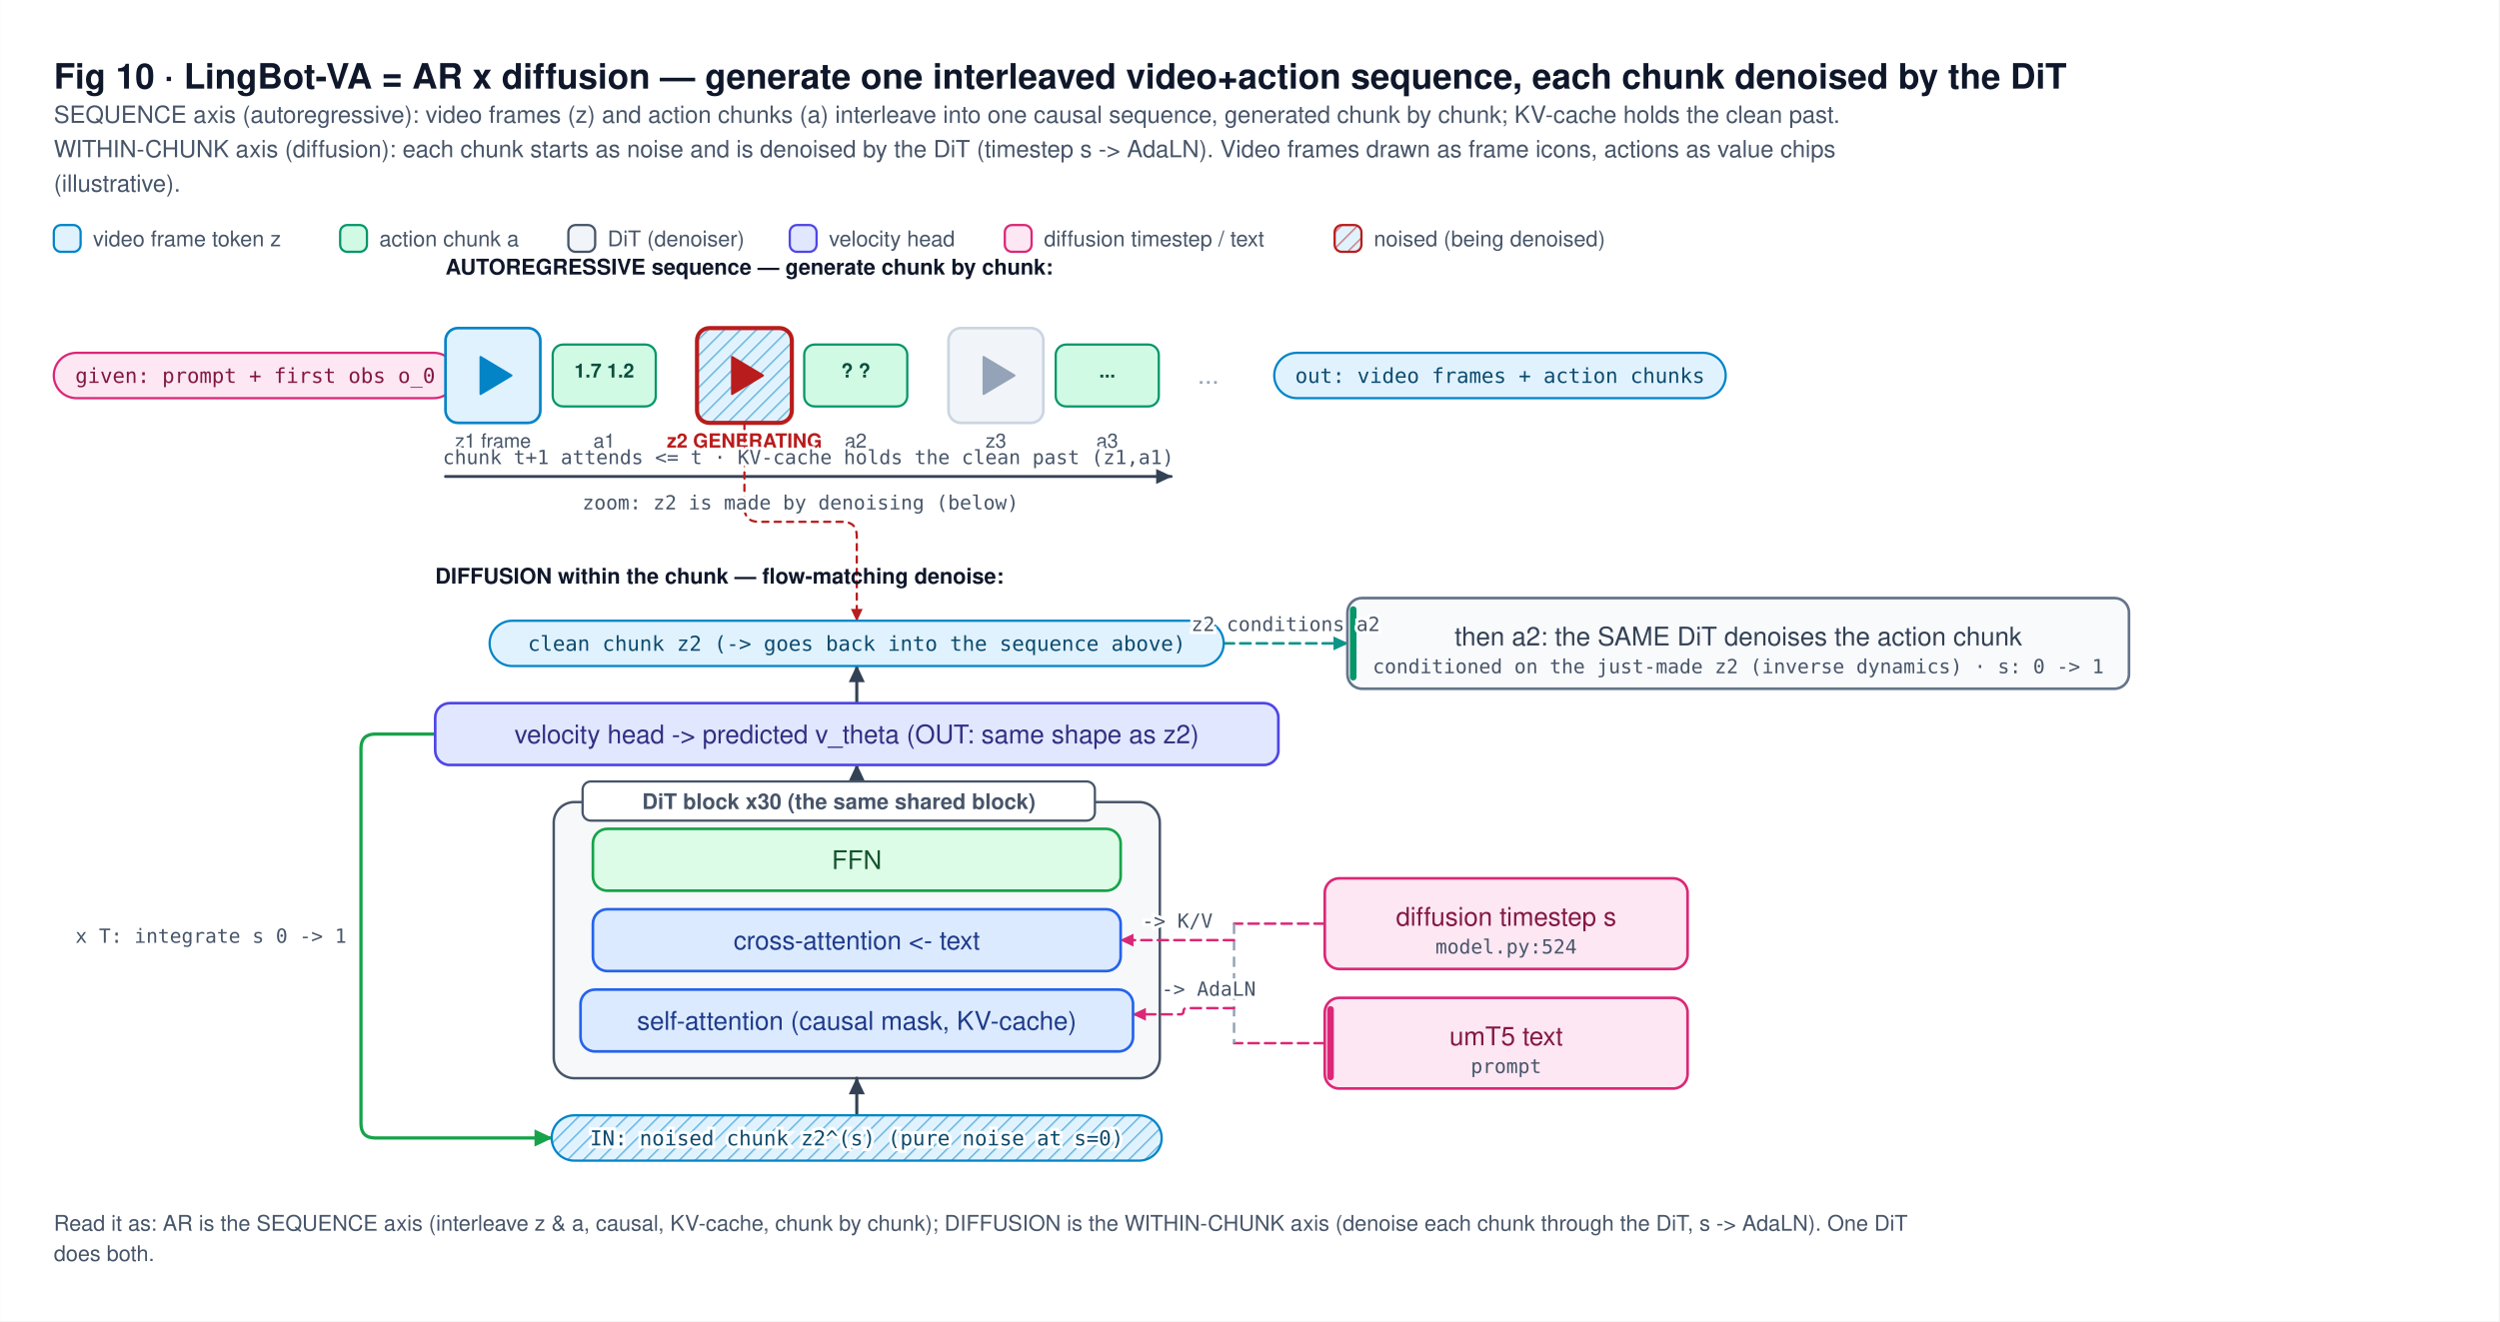
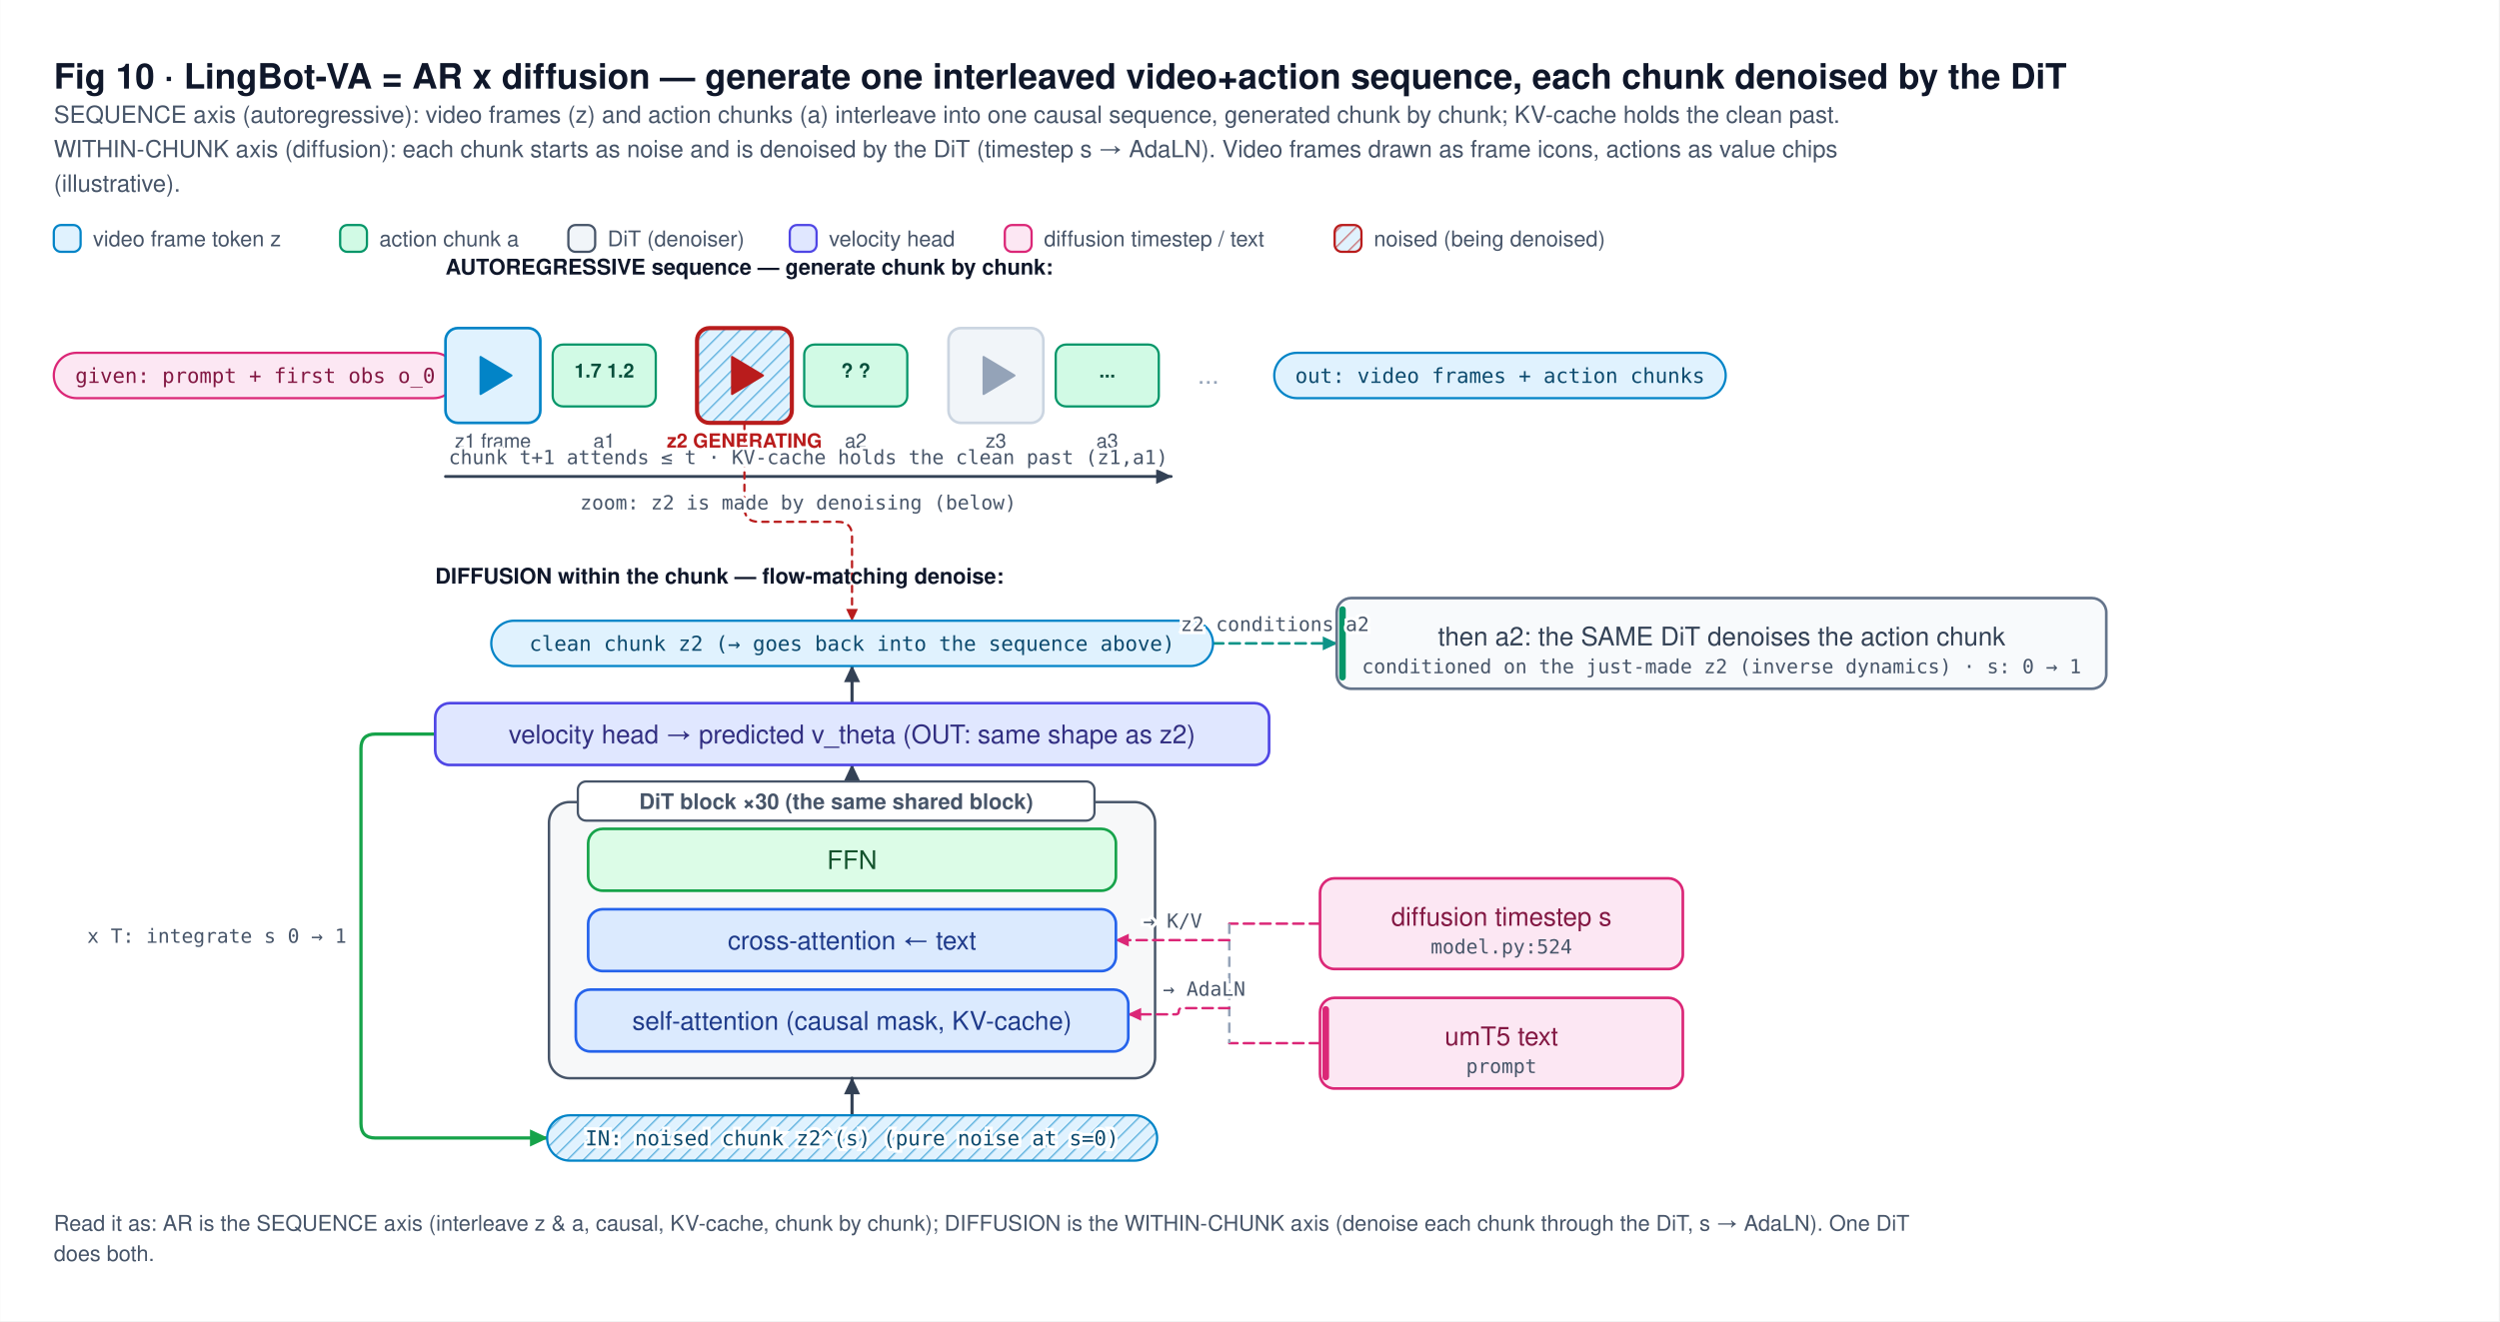
<svg xmlns="http://www.w3.org/2000/svg" viewBox="34.0 -39.2 1212.0 641.1" width="1212" height="641">
  <defs>
    <pattern id="hatch-E0F2FE-0284C7" width="5.5" height="5.5" patternUnits="userSpaceOnUse" patternTransform="rotate(45)">
      <rect width="5.5" height="5.5" fill="#E0F2FE" />
      <line x1="0" y1="0" x2="0" y2="5.5" stroke="#0284C7" stroke-width="1.4" stroke-opacity="0.55" />
    </pattern>
    <marker id="arr-334155" viewBox="0 0 10 10" refX="8.5" refY="5" markerWidth="6.5" markerHeight="6.5" orient="auto-start-reverse">
      <path d="M0.5,1 L9,5 L0.5,9 Z" fill="#334155" />
    </marker>
    <marker id="arr-CBD5E1" viewBox="0 0 10 10" refX="8.5" refY="5" markerWidth="6.5" markerHeight="6.5" orient="auto-start-reverse">
      <path d="M0.5,1 L9,5 L0.5,9 Z" fill="#CBD5E1" />
    </marker>
    <marker id="arr-B91C1C" viewBox="0 0 10 10" refX="8.5" refY="5" markerWidth="6.5" markerHeight="6.5" orient="auto-start-reverse">
      <path d="M0.5,1 L9,5 L0.5,9 Z" fill="#B91C1C" />
    </marker>
    <marker id="arr-16A34A" viewBox="0 0 10 10" refX="8.5" refY="5" markerWidth="6.5" markerHeight="6.5" orient="auto-start-reverse">
      <path d="M0.5,1 L9,5 L0.5,9 Z" fill="#16A34A" />
    </marker>
    <marker id="arr-DB2777" viewBox="0 0 10 10" refX="8.5" refY="5" markerWidth="6.5" markerHeight="6.5" orient="auto-start-reverse">
      <path d="M0.5,1 L9,5 L0.5,9 Z" fill="#DB2777" />
    </marker>
    <marker id="arr-0D9488" viewBox="0 0 10 10" refX="8.5" refY="5" markerWidth="6.5" markerHeight="6.5" orient="auto-start-reverse">
      <path d="M0.5,1 L9,5 L0.5,9 Z" fill="#0D9488" />
    </marker>
    <pattern id="hatch-E0F2FE-B91C1C" width="5.5" height="5.5" patternUnits="userSpaceOnUse" patternTransform="rotate(45)">
      <rect width="5.5" height="5.5" fill="#E0F2FE" />
      <line x1="0" y1="0" x2="0" y2="5.5" stroke="#B91C1C" stroke-width="1.4" stroke-opacity="0.55" />
    </pattern>
  </defs>
  <rect x="34.0" y="-39.2" width="1212.0" height="641.1" fill="#FFFFFF" />
  <g id="frames">
-     <rect x="302.5" y="350.0" width="294.0" height="134.0" rx="10" fill="rgba(71,85,105,0.04)" stroke="#475569" stroke-width="1.2" />
+     <rect x="300.2" y="350.0" width="294.0" height="134.0" rx="10" fill="rgba(71,85,105,0.04)" stroke="#475569" stroke-width="1.2" />
  </g>
  <g id="edges">
    <path d="M 250.0,192.0 L 602.0,192.0" fill="none" stroke="#334155" stroke-width="1.4" stroke-linejoin="round" stroke-linecap="round" marker-end="url(#arr-334155)" />
    <path d="M 255.3,143.0 L 244.0,143.0" fill="none" stroke="#CBD5E1" stroke-width="1.1" stroke-linejoin="round" stroke-linecap="round" marker-end="url(#arr-CBD5E1)" />
-     <path d="M 449.5,502.0 L 449.5,484.0" fill="none" stroke="#334155" stroke-width="1.5" stroke-linejoin="round" stroke-linecap="round" marker-end="url(#arr-334155)" />
-     <path d="M 449.5,350.0 L 449.5,332.0" fill="none" stroke="#334155" stroke-width="1.5" stroke-linejoin="round" stroke-linecap="round" marker-end="url(#arr-334155)" />
-     <path d="M 449.5,302.0 L 449.5,284.0" fill="none" stroke="#334155" stroke-width="1.5" stroke-linejoin="round" stroke-linecap="round" marker-end="url(#arr-334155)" />
-     <path d="M 395.0,166.0 L 395.0,207.0 Q 395.0,214.0 402.0,214.0 L 442.5,214.0 Q 449.5,214.0 449.5,221.0 L 449.5,262.0" fill="none" stroke="#B91C1C" stroke-width="1.1" stroke-linejoin="round" stroke-linecap="round" stroke-dasharray="3 3" marker-end="url(#arr-B91C1C)" />
-     <path d="M 245.0,317.0 L 216.0,317.0 Q 209.0,317.0 209.0,324.0 L 209.0,506.0 Q 209.0,513.0 216.0,513.0 L 301.5,513.0" fill="none" stroke="#16A34A" stroke-width="1.6" stroke-linejoin="round" stroke-linecap="round" marker-end="url(#arr-16A34A)" />
-     <path d="M 676.5,409.0 L 632.5,409.0" fill="none" stroke="#DB2777" stroke-width="1.2" stroke-linejoin="round" stroke-linecap="round" stroke-dasharray="5 3" />
-     <path d="M 676.5,467.0 L 632.5,467.0" fill="none" stroke="#DB2777" stroke-width="1.2" stroke-linejoin="round" stroke-linecap="round" stroke-dasharray="5 3" />
-     <line x1="632.5" y1="409.0" x2="632.5" y2="467.0" stroke="#94A3B8" stroke-width="1.2" stroke-linecap="butt" stroke-dasharray="5 3" />
-     <path d="M 632.5,450.0 L 609.5,450.0 Q 608.0,450.0 608.0,451.5 L 608.0,451.5 Q 608.0,453.0 606.5,453.0 L 583.5,453.0" fill="none" stroke="#DB2777" stroke-width="1.2" stroke-linejoin="round" stroke-linecap="round" stroke-dasharray="5 3" marker-end="url(#arr-DB2777)" />
-     <path d="M 632.5,417.0 L 577.5,417.0" fill="none" stroke="#DB2777" stroke-width="1.2" stroke-linejoin="round" stroke-linecap="round" stroke-dasharray="5 3" marker-end="url(#arr-DB2777)" />
-     <path d="M 627.5,273.0 L 687.5,273.0" fill="none" stroke="#0D9488" stroke-width="1.3" stroke-linejoin="round" stroke-linecap="round" stroke-dasharray="5 3" marker-end="url(#arr-0D9488)" />
+     <path d="M 447.2,502.0 L 447.2,484.0" fill="none" stroke="#334155" stroke-width="1.5" stroke-linejoin="round" stroke-linecap="round" marker-end="url(#arr-334155)" />
+     <path d="M 447.2,350.0 L 447.2,332.0" fill="none" stroke="#334155" stroke-width="1.5" stroke-linejoin="round" stroke-linecap="round" marker-end="url(#arr-334155)" />
+     <path d="M 447.2,302.0 L 447.2,284.0" fill="none" stroke="#334155" stroke-width="1.5" stroke-linejoin="round" stroke-linecap="round" marker-end="url(#arr-334155)" />
+     <path d="M 395.0,166.0 L 395.0,207.0 Q 395.0,214.0 402.0,214.0 L 440.2,214.0 Q 447.2,214.0 447.2,221.0 L 447.2,262.0" fill="none" stroke="#B91C1C" stroke-width="1.1" stroke-linejoin="round" stroke-linecap="round" stroke-dasharray="3 3" marker-end="url(#arr-B91C1C)" />
+     <path d="M 245.0,317.0 L 216.0,317.0 Q 209.0,317.0 209.0,324.0 L 209.0,506.0 Q 209.0,513.0 216.0,513.0 L 299.3,513.0" fill="none" stroke="#16A34A" stroke-width="1.6" stroke-linejoin="round" stroke-linecap="round" marker-end="url(#arr-16A34A)" />
+     <path d="M 674.2,409.0 L 630.2,409.0" fill="none" stroke="#DB2777" stroke-width="1.2" stroke-linejoin="round" stroke-linecap="round" stroke-dasharray="5 3" />
+     <path d="M 674.2,467.0 L 630.2,467.0" fill="none" stroke="#DB2777" stroke-width="1.2" stroke-linejoin="round" stroke-linecap="round" stroke-dasharray="5 3" />
+     <line x1="630.2" y1="409.0" x2="630.2" y2="467.0" stroke="#94A3B8" stroke-width="1.2" stroke-linecap="butt" stroke-dasharray="5 3" />
+     <path d="M 630.2,450.0 L 607.2,450.0 Q 605.7,450.0 605.7,451.5 L 605.7,451.5 Q 605.7,453.0 604.2,453.0 L 581.2,453.0" fill="none" stroke="#DB2777" stroke-width="1.2" stroke-linejoin="round" stroke-linecap="round" stroke-dasharray="5 3" marker-end="url(#arr-DB2777)" />
+     <path d="M 630.2,417.0 L 575.2,417.0" fill="none" stroke="#DB2777" stroke-width="1.2" stroke-linejoin="round" stroke-linecap="round" stroke-dasharray="5 3" marker-end="url(#arr-DB2777)" />
+     <path d="M 622.3,273.0 L 682.3,273.0" fill="none" stroke="#0D9488" stroke-width="1.3" stroke-linejoin="round" stroke-linecap="round" stroke-dasharray="5 3" marker-end="url(#arr-0D9488)" />
  </g>
  <g id="nodes">
    <rect x="60.0" y="132.0" width="195.3" height="22.0" rx="11.0" fill="#FCE7F3" stroke="#DB2777" stroke-width="1.1" />
    <text x="157.7" y="146.6" font-family="SF Mono, Menlo, Consolas, monospace" font-size="10.0px" fill="#831843" text-anchor="middle">given: prompt + first obs o_0</text>
    <rect x="250.0" y="120.0" width="46.0" height="46.0" rx="6" fill="#E0F2FE" stroke="#0284C7" stroke-width="1.3" />
    <path d="M 267.0,134.0 L 267.0,152.0 L 282.0,143.0 Z" fill="#0284C7" stroke="#0284C7" stroke-width="1" stroke-linejoin="round" stroke-linecap="round" />
    <text x="273.0" y="178.0" font-family="Helvetica Neue, Helvetica, Arial, sans-serif" font-size="9.5px" fill="#475569" text-anchor="middle" font-weight="500">z1 frame</text>
    <rect x="302.0" y="128.0" width="50.0" height="30.0" rx="5" fill="#D1FAE5" stroke="#059669" stroke-width="1.1" />
    <text x="327.0" y="144.0" font-family="Helvetica Neue, Helvetica, Arial, sans-serif" font-size="9.5px" fill="#064E3B" text-anchor="middle" font-weight="600">1.7 1.2</text>
    <text x="327.0" y="178.0" font-family="Helvetica Neue, Helvetica, Arial, sans-serif" font-size="9.5px" fill="#475569" text-anchor="middle" font-weight="500">a1</text>
    <rect x="372.0" y="120.0" width="46.0" height="46.0" rx="6" fill="url(#hatch-E0F2FE-0284C7)" stroke="#B91C1C" stroke-width="2.0" />
    <path d="M 389.0,134.0 L 389.0,152.0 L 404.0,143.0 Z" fill="#B91C1C" stroke="#B91C1C" stroke-width="1" stroke-linejoin="round" stroke-linecap="round" />
    <text x="395.0" y="178.0" font-family="Helvetica Neue, Helvetica, Arial, sans-serif" font-size="9.5px" fill="#B91C1C" text-anchor="middle" font-weight="600">z2  GENERATING</text>
    <rect x="424.0" y="128.0" width="50.0" height="30.0" rx="5" fill="#D1FAE5" stroke="#059669" stroke-width="1.1" />
    <text x="449.0" y="144.0" font-family="Helvetica Neue, Helvetica, Arial, sans-serif" font-size="9.5px" fill="#064E3B" text-anchor="middle" font-weight="600">? ?</text>
    <text x="449.0" y="178.0" font-family="Helvetica Neue, Helvetica, Arial, sans-serif" font-size="9.5px" fill="#475569" text-anchor="middle" font-weight="500">a2</text>
    <rect x="494.0" y="120.0" width="46.0" height="46.0" rx="6" fill="#F1F5F9" stroke="#CBD5E1" stroke-width="1.3" />
    <path d="M 511.0,134.0 L 511.0,152.0 L 526.0,143.0 Z" fill="#94A3B8" stroke="#94A3B8" stroke-width="1" stroke-linejoin="round" stroke-linecap="round" />
    <text x="517.0" y="178.0" font-family="Helvetica Neue, Helvetica, Arial, sans-serif" font-size="9.5px" fill="#475569" text-anchor="middle" font-weight="500">z3</text>
    <rect x="546.0" y="128.0" width="50.0" height="30.0" rx="5" fill="#D1FAE5" stroke="#059669" stroke-width="1.1" />
    <text x="571.0" y="144.0" font-family="Helvetica Neue, Helvetica, Arial, sans-serif" font-size="9.5px" fill="#064E3B" text-anchor="middle" font-weight="600">...</text>
    <text x="571.0" y="178.0" font-family="Helvetica Neue, Helvetica, Arial, sans-serif" font-size="9.5px" fill="#475569" text-anchor="middle" font-weight="500">a3</text>
    <text x="620.0" y="147.0" font-family="Helvetica Neue, Helvetica, Arial, sans-serif" font-size="12.5px" fill="#94A3B8" text-anchor="middle">...</text>
    <rect x="652.0" y="132.0" width="219.0" height="22.0" rx="11.0" fill="#E0F2FE" stroke="#0284C7" stroke-width="1.1" />
    <text x="761.5" y="146.6" font-family="SF Mono, Menlo, Consolas, monospace" font-size="10.0px" fill="#0C4A6E" text-anchor="middle">out: video frames + action chunks</text>
-     <rect x="271.4" y="262.0" width="356.1" height="22.0" rx="11.0" fill="#E0F2FE" stroke="#0284C7" stroke-width="1.1" />
-     <text x="449.5" y="276.6" font-family="SF Mono, Menlo, Consolas, monospace" font-size="10.0px" fill="#0C4A6E" text-anchor="middle">clean chunk  z2   (-&gt; goes back into the sequence above)</text>
-     <rect x="245.0" y="302.0" width="409.0" height="30.0" rx="7" fill="#E0E7FF" stroke="#4F46E5" stroke-width="1.3" />
-     <text x="449.5" y="321.5" font-family="Helvetica Neue, Helvetica, Arial, sans-serif" font-size="12.5px" fill="#312E81" text-anchor="middle" font-weight="500">velocity head -&gt; predicted v_theta   (OUT: same shape as z2)</text>
-     <rect x="321.5" y="363.0" width="256.0" height="30.0" rx="7" fill="#DCFCE7" stroke="#16A34A" stroke-width="1.3" />
-     <text x="449.5" y="382.5" font-family="Helvetica Neue, Helvetica, Arial, sans-serif" font-size="12.5px" fill="#14532D" text-anchor="middle" font-weight="500">FFN</text>
-     <rect x="321.5" y="402.0" width="256.0" height="30.0" rx="7" fill="#DBEAFE" stroke="#2563EB" stroke-width="1.3" />
-     <text x="449.5" y="421.5" font-family="Helvetica Neue, Helvetica, Arial, sans-serif" font-size="12.5px" fill="#1E3A8A" text-anchor="middle" font-weight="500">cross-attention  &lt;- text</text>
-     <rect x="315.5" y="441.0" width="268.0" height="30.0" rx="7" fill="#DBEAFE" stroke="#2563EB" stroke-width="1.3" />
-     <text x="449.5" y="460.5" font-family="Helvetica Neue, Helvetica, Arial, sans-serif" font-size="12.5px" fill="#1E3A8A" text-anchor="middle" font-weight="500">self-attention  (causal mask, KV-cache)</text>
-     <rect x="301.5" y="502.0" width="295.9" height="22.0" rx="11.0" fill="url(#hatch-E0F2FE-0284C7)" stroke="#0284C7" stroke-width="1.1" />
-     <text x="449.5" y="516.6" font-family="SF Mono, Menlo, Consolas, monospace" font-size="10.0px" fill="#0C4A6E" text-anchor="middle" paint-order="stroke" stroke="#FFFFFF" stroke-width="3px">IN: noised chunk  z2^(s)   (pure noise at s=0)</text>
-     <rect x="676.5" y="387.0" width="176.0" height="44.0" rx="7" fill="#FCE7F3" stroke="#DB2777" stroke-width="1.3" />
-     <text x="764.5" y="410.0" font-family="Helvetica Neue, Helvetica, Arial, sans-serif" font-size="12.5px" fill="#831843" text-anchor="middle" font-weight="500">diffusion timestep s</text>
-     <text x="764.5" y="423.5" font-family="SF Mono, Menlo, Consolas, monospace" font-size="9.5px" fill="#475569" text-anchor="middle">model.py:524</text>
-     <rect x="676.5" y="445.0" width="176.0" height="44.0" rx="7" fill="#FCE7F3" stroke="#DB2777" stroke-width="1.3" />
-     <rect x="677.7" y="449.0" width="3.2" height="36.0" rx="1.6" fill="#DB2777" />
-     <text x="764.5" y="468.0" font-family="Helvetica Neue, Helvetica, Arial, sans-serif" font-size="12.5px" fill="#831843" text-anchor="middle" font-weight="500">umT5 text</text>
-     <text x="764.5" y="481.5" font-family="SF Mono, Menlo, Consolas, monospace" font-size="9.5px" fill="#475569" text-anchor="middle">prompt</text>
-     <rect x="687.5" y="251.0" width="379.1" height="44.0" rx="7" fill="#F8FAFC" stroke="#64748B" stroke-width="1.3" />
-     <rect x="688.7" y="255.0" width="3.2" height="36.0" rx="1.6" fill="#059669" />
-     <text x="877.1" y="274.0" font-family="Helvetica Neue, Helvetica, Arial, sans-serif" font-size="12.5px" fill="#334155" text-anchor="middle" font-weight="500">then a2: the SAME DiT denoises the action chunk</text>
-     <text x="877.1" y="287.5" font-family="SF Mono, Menlo, Consolas, monospace" font-size="9.5px" fill="#475569" text-anchor="middle">conditioned on the just-made z2 (inverse dynamics) · s: 0 -&gt; 1</text>
+     <rect x="272.2" y="262.0" width="350.1" height="22.0" rx="11.0" fill="#E0F2FE" stroke="#0284C7" stroke-width="1.1" />
+     <text x="447.2" y="276.6" font-family="SF Mono, Menlo, Consolas, monospace" font-size="10.0px" fill="#0C4A6E" text-anchor="middle">clean chunk  z2   (→ goes back into the sequence above)</text>
+     <rect x="245.0" y="302.0" width="404.5" height="30.0" rx="7" fill="#E0E7FF" stroke="#4F46E5" stroke-width="1.3" />
+     <text x="447.2" y="321.5" font-family="Helvetica Neue, Helvetica, Arial, sans-serif" font-size="12.5px" fill="#312E81" text-anchor="middle" font-weight="500">velocity head → predicted v_theta   (OUT: same shape as z2)</text>
+     <rect x="319.2" y="363.0" width="256.0" height="30.0" rx="7" fill="#DCFCE7" stroke="#16A34A" stroke-width="1.3" />
+     <text x="447.2" y="382.5" font-family="Helvetica Neue, Helvetica, Arial, sans-serif" font-size="12.5px" fill="#14532D" text-anchor="middle" font-weight="500">FFN</text>
+     <rect x="319.2" y="402.0" width="256.0" height="30.0" rx="7" fill="#DBEAFE" stroke="#2563EB" stroke-width="1.3" />
+     <text x="447.2" y="421.5" font-family="Helvetica Neue, Helvetica, Arial, sans-serif" font-size="12.5px" fill="#1E3A8A" text-anchor="middle" font-weight="500">cross-attention  ← text</text>
+     <rect x="313.2" y="441.0" width="268.0" height="30.0" rx="7" fill="#DBEAFE" stroke="#2563EB" stroke-width="1.3" />
+     <text x="447.2" y="460.5" font-family="Helvetica Neue, Helvetica, Arial, sans-serif" font-size="12.5px" fill="#1E3A8A" text-anchor="middle" font-weight="500">self-attention  (causal mask, KV-cache)</text>
+     <rect x="299.3" y="502.0" width="295.9" height="22.0" rx="11.0" fill="url(#hatch-E0F2FE-0284C7)" stroke="#0284C7" stroke-width="1.1" />
+     <text x="447.2" y="516.6" font-family="SF Mono, Menlo, Consolas, monospace" font-size="10.0px" fill="#0C4A6E" text-anchor="middle" paint-order="stroke" stroke="#FFFFFF" stroke-width="3px">IN: noised chunk  z2^(s)   (pure noise at s=0)</text>
+     <rect x="674.2" y="387.0" width="176.0" height="44.0" rx="7" fill="#FCE7F3" stroke="#DB2777" stroke-width="1.3" />
+     <text x="762.2" y="410.0" font-family="Helvetica Neue, Helvetica, Arial, sans-serif" font-size="12.5px" fill="#831843" text-anchor="middle" font-weight="500">diffusion timestep s</text>
+     <text x="762.2" y="423.5" font-family="SF Mono, Menlo, Consolas, monospace" font-size="9.5px" fill="#475569" text-anchor="middle">model.py:524</text>
+     <rect x="674.2" y="445.0" width="176.0" height="44.0" rx="7" fill="#FCE7F3" stroke="#DB2777" stroke-width="1.3" />
+     <rect x="675.4" y="449.0" width="3.2" height="36.0" rx="1.6" fill="#DB2777" />
+     <text x="762.2" y="468.0" font-family="Helvetica Neue, Helvetica, Arial, sans-serif" font-size="12.5px" fill="#831843" text-anchor="middle" font-weight="500">umT5 text</text>
+     <text x="762.2" y="481.5" font-family="SF Mono, Menlo, Consolas, monospace" font-size="9.5px" fill="#475569" text-anchor="middle">prompt</text>
+     <rect x="682.3" y="251.0" width="373.3" height="44.0" rx="7" fill="#F8FAFC" stroke="#64748B" stroke-width="1.3" />
+     <rect x="683.5" y="255.0" width="3.2" height="36.0" rx="1.6" fill="#059669" />
+     <text x="869.0" y="274.0" font-family="Helvetica Neue, Helvetica, Arial, sans-serif" font-size="12.5px" fill="#334155" text-anchor="middle" font-weight="500">then a2: the SAME DiT denoises the action chunk</text>
+     <text x="869.0" y="287.5" font-family="SF Mono, Menlo, Consolas, monospace" font-size="9.5px" fill="#475569" text-anchor="middle">conditioned on the just-made z2 (inverse dynamics) · s: 0 → 1</text>
    <rect x="60.0" y="70.0" width="13.0" height="13.0" rx="3.5" fill="#E0F2FE" stroke="#0284C7" stroke-width="1.1" />
    <text x="79.0" y="80.3" font-family="Helvetica Neue, Helvetica, Arial, sans-serif" font-size="10.5px" fill="#475569" text-anchor="start">video frame token z</text>
    <rect x="198.9" y="70.0" width="13.0" height="13.0" rx="3.5" fill="#D1FAE5" stroke="#059669" stroke-width="1.1" />
    <text x="217.9" y="80.3" font-family="Helvetica Neue, Helvetica, Arial, sans-serif" font-size="10.5px" fill="#475569" text-anchor="start">action chunk a</text>
    <rect x="309.6" y="70.0" width="13.0" height="13.0" rx="3.5" fill="#F1F5F9" stroke="#475569" stroke-width="1.1" />
    <text x="328.6" y="80.3" font-family="Helvetica Neue, Helvetica, Arial, sans-serif" font-size="10.5px" fill="#475569" text-anchor="start">DiT (denoiser)</text>
    <rect x="417.0" y="70.0" width="13.0" height="13.0" rx="3.5" fill="#E0E7FF" stroke="#4F46E5" stroke-width="1.1" />
    <text x="436.0" y="80.3" font-family="Helvetica Neue, Helvetica, Arial, sans-serif" font-size="10.5px" fill="#475569" text-anchor="start">velocity head</text>
    <rect x="521.3" y="70.0" width="13.0" height="13.0" rx="3.5" fill="#FCE7F3" stroke="#DB2777" stroke-width="1.1" />
    <text x="540.3" y="80.3" font-family="Helvetica Neue, Helvetica, Arial, sans-serif" font-size="10.5px" fill="#475569" text-anchor="start">diffusion timestep / text</text>
    <rect x="681.3" y="70.0" width="13.0" height="13.0" rx="3.5" fill="url(#hatch-E0F2FE-B91C1C)" stroke="#B91C1C" stroke-width="1.1" />
    <text x="700.3" y="80.3" font-family="Helvetica Neue, Helvetica, Arial, sans-serif" font-size="10.5px" fill="#475569" text-anchor="start">noised (being denoised)</text>
  </g>
  <g id="labels">
    <text x="250.0" y="94.0" font-family="Helvetica Neue, Helvetica, Arial, sans-serif" font-size="10.5px" fill="#0F172A" text-anchor="start" font-weight="600">AUTOREGRESSIVE sequence — generate chunk by chunk:</text>
-     <text x="426.0" y="186.0" font-family="SF Mono, Menlo, Consolas, monospace" font-size="9.5px" fill="#475569" text-anchor="middle" paint-order="stroke" stroke="#FFFFFF" stroke-width="3px">chunk t+1 attends &lt;= t · KV-cache holds the clean past (z1,a1)</text>
-     <rect x="316.5" y="340.0" width="248.5" height="19.0" rx="4" fill="#FFFFFF" stroke="#475569" stroke-width="1.1" />
-     <text x="440.8" y="353.4" font-family="Helvetica Neue, Helvetica, Arial, sans-serif" font-size="10.5px" fill="#475569" text-anchor="middle" font-weight="600">DiT block  x30  (the same shared block)</text>
+     <text x="426.0" y="186.0" font-family="SF Mono, Menlo, Consolas, monospace" font-size="9.5px" fill="#475569" text-anchor="middle" paint-order="stroke" stroke="#FFFFFF" stroke-width="3px">chunk t+1 attends ≤ t · KV-cache holds the clean past (z1,a1)</text>
+     <rect x="314.2" y="340.0" width="250.6" height="19.0" rx="4" fill="#FFFFFF" stroke="#475569" stroke-width="1.1" />
+     <text x="439.5" y="353.4" font-family="Helvetica Neue, Helvetica, Arial, sans-serif" font-size="10.5px" fill="#475569" text-anchor="middle" font-weight="600">DiT block  ×30  (the same shared block)</text>
    <text x="245.0" y="244.0" font-family="Helvetica Neue, Helvetica, Arial, sans-serif" font-size="10.5px" fill="#0F172A" text-anchor="start" font-weight="600">DIFFUSION within the chunk — flow-matching denoise:</text>
-     <text x="422.2" y="208.0" font-family="SF Mono, Menlo, Consolas, monospace" font-size="9.5px" fill="#475569" text-anchor="middle" paint-order="stroke" stroke="#FFFFFF" stroke-width="3px">zoom: z2 is made by denoising (below)</text>
-     <text x="202.0" y="418.3" font-family="SF Mono, Menlo, Consolas, monospace" font-size="9.5px" fill="#475569" text-anchor="end" paint-order="stroke" stroke="#FFFFFF" stroke-width="3px">x T: integrate s 0 -&gt; 1</text>
-     <text x="620.2" y="444.0" font-family="SF Mono, Menlo, Consolas, monospace" font-size="9.5px" fill="#475569" text-anchor="middle" paint-order="stroke" stroke="#FFFFFF" stroke-width="3px">-&gt; AdaLN</text>
-     <text x="605.0" y="411.0" font-family="SF Mono, Menlo, Consolas, monospace" font-size="9.5px" fill="#475569" text-anchor="middle" paint-order="stroke" stroke="#FFFFFF" stroke-width="3px">-&gt; K/V</text>
-     <text x="657.5" y="267.0" font-family="SF Mono, Menlo, Consolas, monospace" font-size="9.5px" fill="#475569" text-anchor="middle" paint-order="stroke" stroke="#FFFFFF" stroke-width="3px">z2 conditions a2</text>
-     <text x="60.0" y="558.0" font-family="Helvetica Neue, Helvetica, Arial, sans-serif" font-size="10.5px" fill="#475569" text-anchor="start">Read it as: AR is the SEQUENCE axis (interleave z &amp; a, causal, KV-cache, chunk by chunk); DIFFUSION is the WITHIN-CHUNK axis (denoise each chunk through the DiT, s -&gt; AdaLN). One DiT</text>
+     <text x="421.1" y="208.0" font-family="SF Mono, Menlo, Consolas, monospace" font-size="9.5px" fill="#475569" text-anchor="middle" paint-order="stroke" stroke="#FFFFFF" stroke-width="3px">zoom: z2 is made by denoising (below)</text>
+     <text x="202.0" y="418.3" font-family="SF Mono, Menlo, Consolas, monospace" font-size="9.5px" fill="#475569" text-anchor="end" paint-order="stroke" stroke="#FFFFFF" stroke-width="3px">x T: integrate s 0 → 1</text>
+     <text x="618.0" y="444.0" font-family="SF Mono, Menlo, Consolas, monospace" font-size="9.5px" fill="#475569" text-anchor="middle" paint-order="stroke" stroke="#FFFFFF" stroke-width="3px">→ AdaLN</text>
+     <text x="602.7" y="411.0" font-family="SF Mono, Menlo, Consolas, monospace" font-size="9.5px" fill="#475569" text-anchor="middle" paint-order="stroke" stroke="#FFFFFF" stroke-width="3px">→ K/V</text>
+     <text x="652.3" y="267.0" font-family="SF Mono, Menlo, Consolas, monospace" font-size="9.5px" fill="#475569" text-anchor="middle" paint-order="stroke" stroke="#FFFFFF" stroke-width="3px">z2 conditions a2</text>
+     <text x="60.0" y="558.0" font-family="Helvetica Neue, Helvetica, Arial, sans-serif" font-size="10.5px" fill="#475569" text-anchor="start">Read it as: AR is the SEQUENCE axis (interleave z &amp; a, causal, KV-cache, chunk by chunk); DIFFUSION is the WITHIN-CHUNK axis (denoise each chunk through the DiT, s → AdaLN). One DiT</text>
    <text x="60.0" y="572.7" font-family="Helvetica Neue, Helvetica, Arial, sans-serif" font-size="10.5px" fill="#475569" text-anchor="start">does both.</text>
    <text x="60.0" y="53.8" font-family="Helvetica Neue, Helvetica, Arial, sans-serif" font-size="11.5px" fill="#475569" text-anchor="start">(illustrative).</text>
-     <text x="60.0" y="37.1" font-family="Helvetica Neue, Helvetica, Arial, sans-serif" font-size="11.5px" fill="#475569" text-anchor="start">WITHIN-CHUNK axis (diffusion): each chunk starts as noise and is denoised by the DiT (timestep s -&gt; AdaLN). Video frames drawn as frame icons, actions as value chips</text>
+     <text x="60.0" y="37.1" font-family="Helvetica Neue, Helvetica, Arial, sans-serif" font-size="11.5px" fill="#475569" text-anchor="start">WITHIN-CHUNK axis (diffusion): each chunk starts as noise and is denoised by the DiT (timestep s → AdaLN). Video frames drawn as frame icons, actions as value chips</text>
    <text x="60.0" y="20.4" font-family="Helvetica Neue, Helvetica, Arial, sans-serif" font-size="11.5px" fill="#475569" text-anchor="start">SEQUENCE axis (autoregressive): video frames (z) and action chunks (a) interleave into one causal sequence, generated chunk by chunk; KV-cache holds the clean past.</text>
    <text x="60.0" y="3.8" font-family="Helvetica Neue, Helvetica, Arial, sans-serif" font-size="17px" fill="#0F172A" text-anchor="start" font-weight="600">Fig 10 · LingBot-VA = AR x diffusion — generate one interleaved video+action sequence, each chunk denoised by the DiT</text>
  </g>
</svg>
